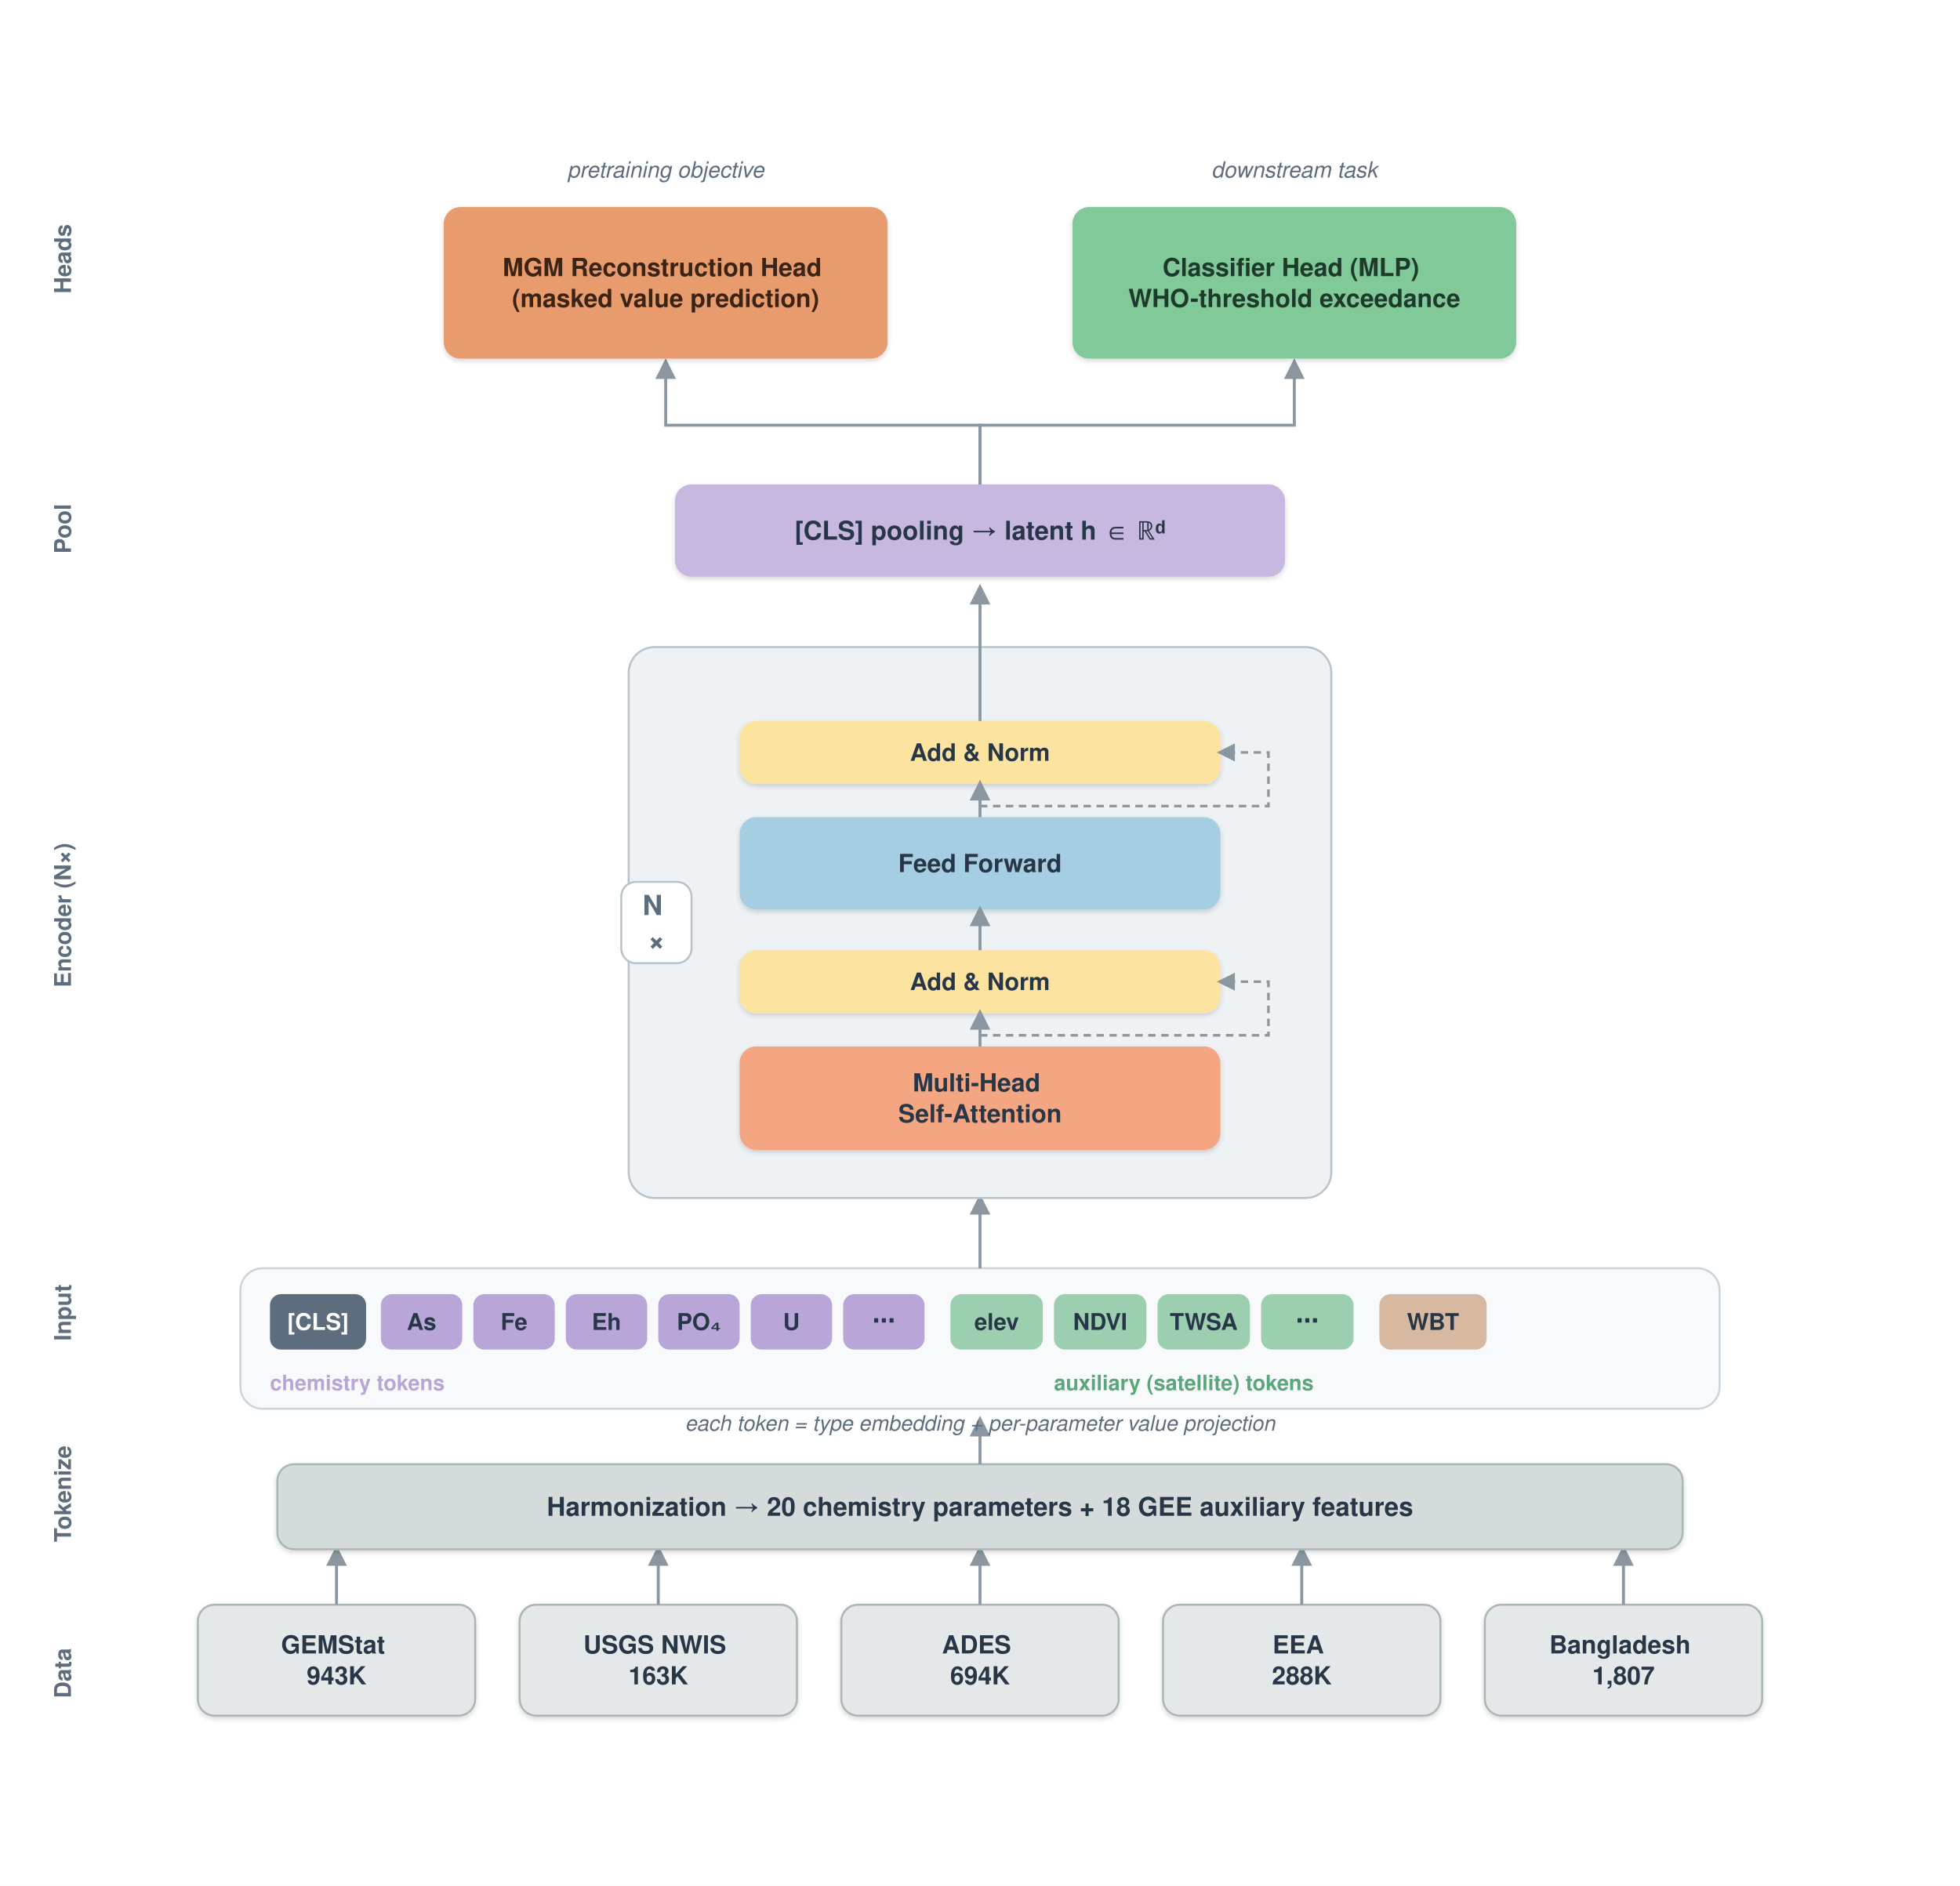
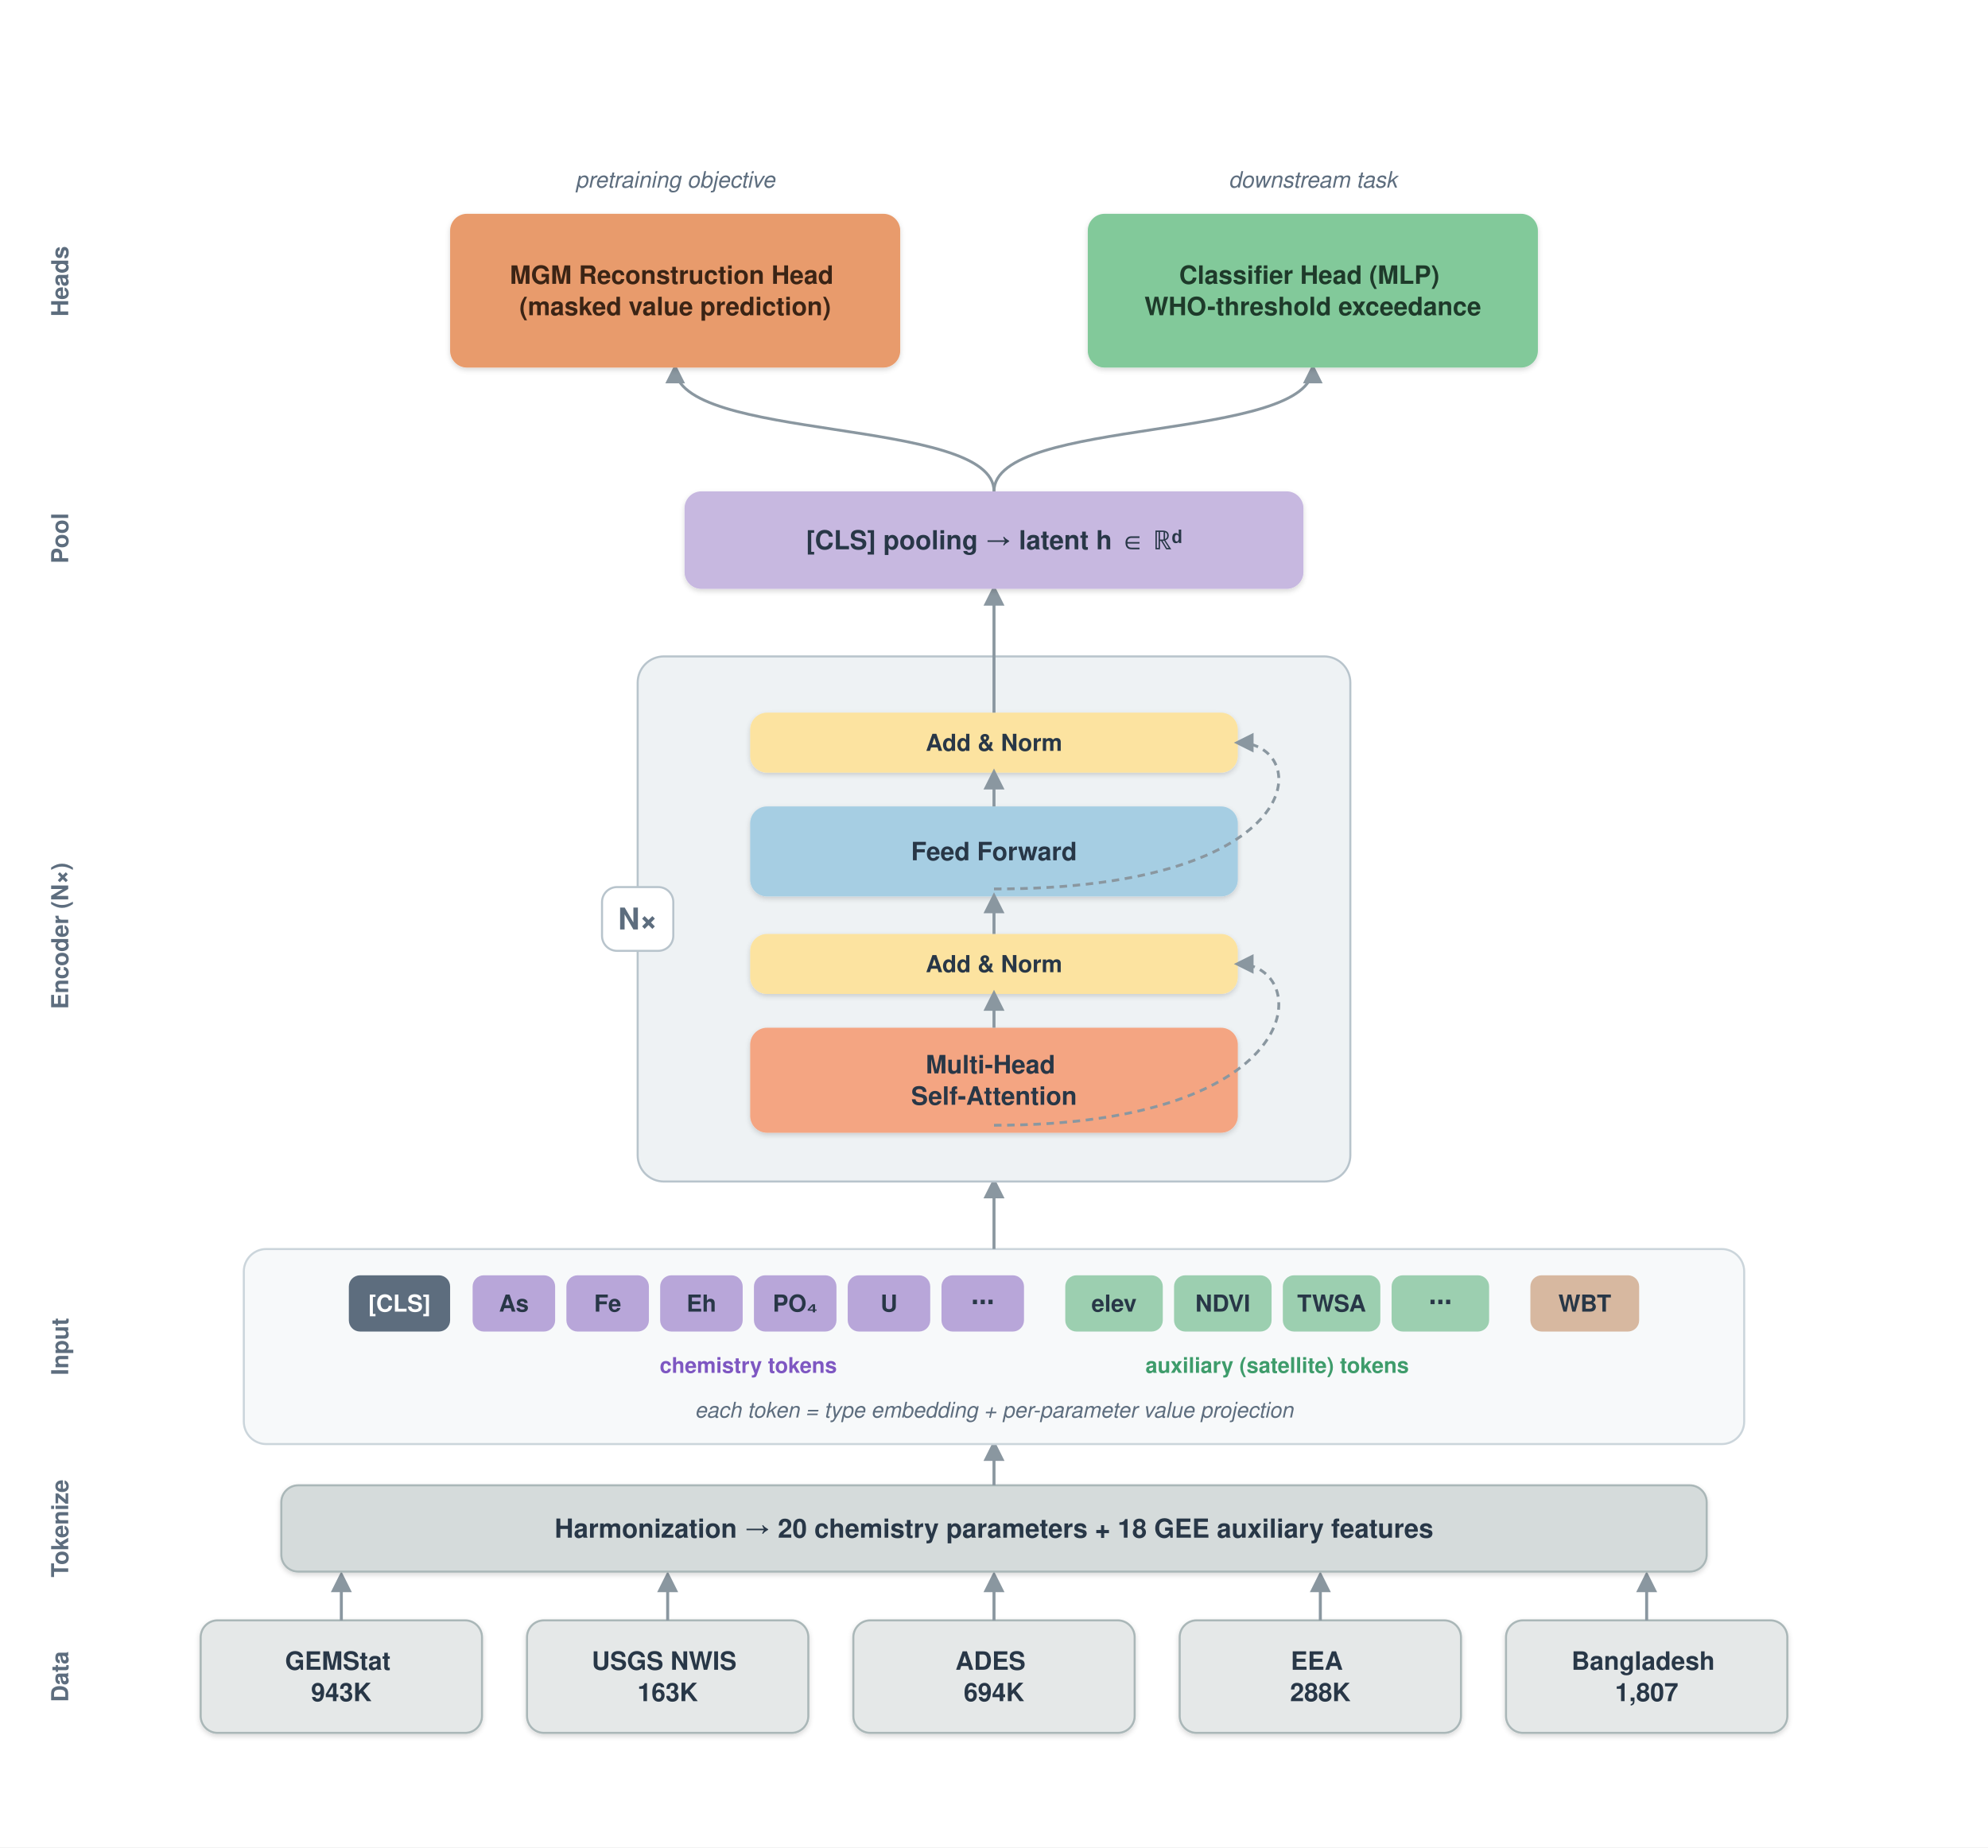
- <svg xmlns="http://www.w3.org/2000/svg" viewBox="0 0 1060 1020" font-family="Helvetica, Arial, sans-serif">
+ <svg xmlns="http://www.w3.org/2000/svg" viewBox="0 0 1060 985" font-family="Helvetica, Arial, sans-serif">
  <defs>
    <marker id="arr" viewBox="0 0 10 10" refX="8" refY="5" markerWidth="7" markerHeight="7" orient="auto-start-reverse">
      <path d="M0,0 L10,5 L0,10 z" fill="#8A97A0" />
    </marker>
    <filter id="sh" x="-20%" y="-20%" width="140%" height="140%">
      <feDropShadow dx="0" dy="1.2" stdDeviation="1.4" flood-color="#000" flood-opacity="0.16" />
    </filter>
  </defs>
-   <rect width="1060" height="1020" fill="#ffffff" />
-   <text x="34" y="905" text-anchor="middle" font-size="12.5" font-weight="700" fill="#5D6D7E" dominant-baseline="middle" transform="rotate(-90 34 905)">
-     <tspan x="34" dy="0">Data</tspan>
+   <rect width="1060" height="985" fill="#ffffff" />
+   <text x="32" y="894" text-anchor="middle" font-size="12.5" font-weight="700" fill="#5D6D7E" dominant-baseline="middle" transform="rotate(-90 32 894)">
+     <tspan x="32" dy="0">Data</tspan>
  </text>
-   <rect x="107" y="868" width="150" height="60" rx="9" ry="9" fill="#E5E8E8" stroke="#AAB7B8" stroke-width="1.1" filter="url(#sh)" />
-   <text x="182" y="898" text-anchor="middle" font-size="13.5" font-weight="600" fill="#283747" dominant-baseline="middle">
+   <rect x="107" y="864" width="150" height="60" rx="9" ry="9" fill="#E5E8E8" stroke="#AAB7B8" stroke-width="1.1" filter="url(#sh)" />
+   <text x="182" y="894" text-anchor="middle" font-size="13.5" font-weight="600" fill="#283747" dominant-baseline="middle">
    <tspan x="182" dy="-8.37">GEMStat</tspan>
    <tspan x="182" dy="16.74">943K</tspan>
  </text>
-   <line x1="182" y1="868" x2="182" y2="838" stroke="#8A97A0" stroke-width="1.6" marker-end="url(#arr)" />
-   <rect x="281" y="868" width="150" height="60" rx="9" ry="9" fill="#E5E8E8" stroke="#AAB7B8" stroke-width="1.1" filter="url(#sh)" />
-   <text x="356" y="898" text-anchor="middle" font-size="13.5" font-weight="600" fill="#283747" dominant-baseline="middle">
+   <line x1="182" y1="864" x2="182" y2="840" stroke="#8A97A0" stroke-width="1.6" marker-end="url(#arr)" />
+   <rect x="281" y="864" width="150" height="60" rx="9" ry="9" fill="#E5E8E8" stroke="#AAB7B8" stroke-width="1.1" filter="url(#sh)" />
+   <text x="356" y="894" text-anchor="middle" font-size="13.5" font-weight="600" fill="#283747" dominant-baseline="middle">
    <tspan x="356" dy="-8.37">USGS NWIS</tspan>
    <tspan x="356" dy="16.74">163K</tspan>
  </text>
-   <line x1="356" y1="868" x2="356" y2="838" stroke="#8A97A0" stroke-width="1.6" marker-end="url(#arr)" />
-   <rect x="455" y="868" width="150" height="60" rx="9" ry="9" fill="#E5E8E8" stroke="#AAB7B8" stroke-width="1.1" filter="url(#sh)" />
-   <text x="530" y="898" text-anchor="middle" font-size="13.5" font-weight="600" fill="#283747" dominant-baseline="middle">
+   <line x1="356" y1="864" x2="356" y2="840" stroke="#8A97A0" stroke-width="1.6" marker-end="url(#arr)" />
+   <rect x="455" y="864" width="150" height="60" rx="9" ry="9" fill="#E5E8E8" stroke="#AAB7B8" stroke-width="1.1" filter="url(#sh)" />
+   <text x="530" y="894" text-anchor="middle" font-size="13.5" font-weight="600" fill="#283747" dominant-baseline="middle">
    <tspan x="530" dy="-8.37">ADES</tspan>
    <tspan x="530" dy="16.74">694K</tspan>
  </text>
-   <line x1="530" y1="868" x2="530" y2="838" stroke="#8A97A0" stroke-width="1.6" marker-end="url(#arr)" />
-   <rect x="629" y="868" width="150" height="60" rx="9" ry="9" fill="#E5E8E8" stroke="#AAB7B8" stroke-width="1.1" filter="url(#sh)" />
-   <text x="704" y="898" text-anchor="middle" font-size="13.5" font-weight="600" fill="#283747" dominant-baseline="middle">
+   <line x1="530" y1="864" x2="530" y2="840" stroke="#8A97A0" stroke-width="1.6" marker-end="url(#arr)" />
+   <rect x="629" y="864" width="150" height="60" rx="9" ry="9" fill="#E5E8E8" stroke="#AAB7B8" stroke-width="1.1" filter="url(#sh)" />
+   <text x="704" y="894" text-anchor="middle" font-size="13.5" font-weight="600" fill="#283747" dominant-baseline="middle">
    <tspan x="704" dy="-8.37">EEA</tspan>
    <tspan x="704" dy="16.74">288K</tspan>
  </text>
-   <line x1="704" y1="868" x2="704" y2="838" stroke="#8A97A0" stroke-width="1.6" marker-end="url(#arr)" />
-   <rect x="803" y="868" width="150" height="60" rx="9" ry="9" fill="#E5E8E8" stroke="#AAB7B8" stroke-width="1.1" filter="url(#sh)" />
-   <text x="878" y="898" text-anchor="middle" font-size="13.5" font-weight="600" fill="#283747" dominant-baseline="middle">
+   <line x1="704" y1="864" x2="704" y2="840" stroke="#8A97A0" stroke-width="1.6" marker-end="url(#arr)" />
+   <rect x="803" y="864" width="150" height="60" rx="9" ry="9" fill="#E5E8E8" stroke="#AAB7B8" stroke-width="1.1" filter="url(#sh)" />
+   <text x="878" y="894" text-anchor="middle" font-size="13.5" font-weight="600" fill="#283747" dominant-baseline="middle">
    <tspan x="878" dy="-8.37">Bangladesh</tspan>
    <tspan x="878" dy="16.74">1,807</tspan>
  </text>
-   <line x1="878" y1="868" x2="878" y2="838" stroke="#8A97A0" stroke-width="1.6" marker-end="url(#arr)" />
-   <text x="34" y="808" text-anchor="middle" font-size="12.5" font-weight="700" fill="#5D6D7E" dominant-baseline="middle" transform="rotate(-90 34 808)">
-     <tspan x="34" dy="0">Tokenize</tspan>
+   <line x1="878" y1="864" x2="878" y2="840" stroke="#8A97A0" stroke-width="1.6" marker-end="url(#arr)" />
+   <text x="32" y="815" text-anchor="middle" font-size="12.5" font-weight="700" fill="#5D6D7E" dominant-baseline="middle" transform="rotate(-90 32 815)">
+     <tspan x="32" dy="0">Tokenize</tspan>
  </text>
  <rect x="150" y="792" width="760" height="46" rx="9" ry="9" fill="#D5DBDB" stroke="#AAB7B8" stroke-width="1.1" filter="url(#sh)" />
  <text x="530" y="815" text-anchor="middle" font-size="14" font-weight="600" fill="#283747" dominant-baseline="middle">
    <tspan x="530" dy="0">Harmonization → 20 chemistry parameters + 18 GEE auxiliary features</tspan>
  </text>
-   <line x1="530" y1="792" x2="530" y2="768" stroke="#8A97A0" stroke-width="1.6" marker-end="url(#arr)" />
-   <text x="34" y="710" text-anchor="middle" font-size="12.5" font-weight="700" fill="#5D6D7E" dominant-baseline="middle" transform="rotate(-90 34 710)">
-     <tspan x="34" dy="0">Input</tspan>
+   <line x1="530" y1="792" x2="530" y2="770" stroke="#8A97A0" stroke-width="1.6" marker-end="url(#arr)" />
+   <text x="32" y="718" text-anchor="middle" font-size="12.5" font-weight="700" fill="#5D6D7E" dominant-baseline="middle" transform="rotate(-90 32 718)">
+     <tspan x="32" dy="0">Input</tspan>
  </text>
-   <rect x="130" y="686" width="800" height="76" rx="12" ry="12" fill="#F7F9FA" stroke="#CBD5DB" stroke-width="1.1" />
-   <rect x="146" y="700" width="52" height="30" rx="6" ry="6" fill="#5D6D7E" />
-   <text x="172" y="715" text-anchor="middle" font-size="12.5" font-weight="600" fill="#fff" dominant-baseline="middle">
-     <tspan x="172" dy="0">[CLS]</tspan>
+   <rect x="130" y="666" width="800" height="104" rx="12" ry="12" fill="#F7F9FA" stroke="#CBD5DB" stroke-width="1.1" />
+   <rect x="186" y="680" width="54" height="30" rx="6" ry="6" fill="#5D6D7E" />
+   <text x="213" y="695" text-anchor="middle" font-size="12.5" font-weight="600" fill="#fff" dominant-baseline="middle">
+     <tspan x="213" dy="0">[CLS]</tspan>
  </text>
-   <rect x="206" y="700" width="44" height="30" rx="6" ry="6" fill="#B8A6D9" />
-   <text x="228" y="715" text-anchor="middle" font-size="12.5" font-weight="600" fill="#283747" dominant-baseline="middle">
-     <tspan x="228" dy="0">As</tspan>
+   <rect x="252" y="680" width="44" height="30" rx="6" ry="6" fill="#B8A6D9" />
+   <text x="274" y="695" text-anchor="middle" font-size="12.5" font-weight="600" fill="#283747" dominant-baseline="middle">
+     <tspan x="274" dy="0">As</tspan>
  </text>
-   <rect x="256" y="700" width="44" height="30" rx="6" ry="6" fill="#B8A6D9" />
-   <text x="278" y="715" text-anchor="middle" font-size="12.5" font-weight="600" fill="#283747" dominant-baseline="middle">
-     <tspan x="278" dy="0">Fe</tspan>
+   <rect x="302" y="680" width="44" height="30" rx="6" ry="6" fill="#B8A6D9" />
+   <text x="324" y="695" text-anchor="middle" font-size="12.5" font-weight="600" fill="#283747" dominant-baseline="middle">
+     <tspan x="324" dy="0">Fe</tspan>
  </text>
-   <rect x="306" y="700" width="44" height="30" rx="6" ry="6" fill="#B8A6D9" />
-   <text x="328" y="715" text-anchor="middle" font-size="12.5" font-weight="600" fill="#283747" dominant-baseline="middle">
-     <tspan x="328" dy="0">Eh</tspan>
+   <rect x="352" y="680" width="44" height="30" rx="6" ry="6" fill="#B8A6D9" />
+   <text x="374" y="695" text-anchor="middle" font-size="12.5" font-weight="600" fill="#283747" dominant-baseline="middle">
+     <tspan x="374" dy="0">Eh</tspan>
  </text>
-   <rect x="356" y="700" width="44" height="30" rx="6" ry="6" fill="#B8A6D9" />
-   <text x="378" y="715" text-anchor="middle" font-size="12.5" font-weight="600" fill="#283747" dominant-baseline="middle">
-     <tspan x="378" dy="0">PO₄</tspan>
+   <rect x="402" y="680" width="44" height="30" rx="6" ry="6" fill="#B8A6D9" />
+   <text x="424" y="695" text-anchor="middle" font-size="12.5" font-weight="600" fill="#283747" dominant-baseline="middle">
+     <tspan x="424" dy="0">PO₄</tspan>
  </text>
-   <rect x="406" y="700" width="44" height="30" rx="6" ry="6" fill="#B8A6D9" />
-   <text x="428" y="715" text-anchor="middle" font-size="12.5" font-weight="600" fill="#283747" dominant-baseline="middle">
-     <tspan x="428" dy="0">U</tspan>
+   <rect x="452" y="680" width="44" height="30" rx="6" ry="6" fill="#B8A6D9" />
+   <text x="474" y="695" text-anchor="middle" font-size="12.5" font-weight="600" fill="#283747" dominant-baseline="middle">
+     <tspan x="474" dy="0">U</tspan>
  </text>
-   <rect x="456" y="700" width="44" height="30" rx="6" ry="6" fill="#B8A6D9" />
-   <text x="478" y="715" text-anchor="middle" font-size="12.5" font-weight="600" fill="#283747" dominant-baseline="middle">
-     <tspan x="478" dy="0">⋯</tspan>
+   <rect x="502" y="680" width="44" height="30" rx="6" ry="6" fill="#B8A6D9" />
+   <text x="524" y="695" text-anchor="middle" font-size="12.5" font-weight="600" fill="#283747" dominant-baseline="middle">
+     <tspan x="524" dy="0">⋯</tspan>
  </text>
-   <rect x="514" y="700" width="50" height="30" rx="6" ry="6" fill="#9CCFB0" />
-   <text x="539" y="715" text-anchor="middle" font-size="12.5" font-weight="600" fill="#283747" dominant-baseline="middle">
-     <tspan x="539" dy="0">elev</tspan>
+   <rect x="568" y="680" width="52" height="30" rx="6" ry="6" fill="#9CCFB0" />
+   <text x="594" y="695" text-anchor="middle" font-size="12.5" font-weight="600" fill="#283747" dominant-baseline="middle">
+     <tspan x="594" dy="0">elev</tspan>
  </text>
-   <rect x="570" y="700" width="50" height="30" rx="6" ry="6" fill="#9CCFB0" />
-   <text x="595" y="715" text-anchor="middle" font-size="12.5" font-weight="600" fill="#283747" dominant-baseline="middle">
-     <tspan x="595" dy="0">NDVI</tspan>
+   <rect x="626" y="680" width="52" height="30" rx="6" ry="6" fill="#9CCFB0" />
+   <text x="652" y="695" text-anchor="middle" font-size="12.5" font-weight="600" fill="#283747" dominant-baseline="middle">
+     <tspan x="652" dy="0">NDVI</tspan>
  </text>
-   <rect x="626" y="700" width="50" height="30" rx="6" ry="6" fill="#9CCFB0" />
-   <text x="651" y="715" text-anchor="middle" font-size="12.5" font-weight="600" fill="#283747" dominant-baseline="middle">
-     <tspan x="651" dy="0">TWSA</tspan>
+   <rect x="684" y="680" width="52" height="30" rx="6" ry="6" fill="#9CCFB0" />
+   <text x="710" y="695" text-anchor="middle" font-size="12.5" font-weight="600" fill="#283747" dominant-baseline="middle">
+     <tspan x="710" dy="0">TWSA</tspan>
  </text>
-   <rect x="682" y="700" width="50" height="30" rx="6" ry="6" fill="#9CCFB0" />
-   <text x="707" y="715" text-anchor="middle" font-size="12.5" font-weight="600" fill="#283747" dominant-baseline="middle">
-     <tspan x="707" dy="0">⋯</tspan>
+   <rect x="742" y="680" width="52" height="30" rx="6" ry="6" fill="#9CCFB0" />
+   <text x="768" y="695" text-anchor="middle" font-size="12.5" font-weight="600" fill="#283747" dominant-baseline="middle">
+     <tspan x="768" dy="0">⋯</tspan>
  </text>
-   <rect x="746" y="700" width="58" height="30" rx="6" ry="6" fill="#D7B8A0" />
-   <text x="775" y="715" text-anchor="middle" font-size="12.5" font-weight="600" fill="#283747" dominant-baseline="middle">
-     <tspan x="775" dy="0">WBT</tspan>
+   <rect x="816" y="680" width="58" height="30" rx="6" ry="6" fill="#D7B8A0" />
+   <text x="845" y="695" text-anchor="middle" font-size="12.5" font-weight="600" fill="#283747" dominant-baseline="middle">
+     <tspan x="845" dy="0">WBT</tspan>
  </text>
-   <text x="146" y="748" text-anchor="start" font-size="11.5" font-weight="700" fill="#B8A6D9" dominant-baseline="middle">
-     <tspan x="146" dy="0">chemistry tokens</tspan>
+   <text x="399" y="728" text-anchor="middle" font-size="11.5" font-weight="700" fill="#7E57C2" dominant-baseline="middle">
+     <tspan x="399" dy="0">chemistry tokens</tspan>
  </text>
-   <text x="570" y="748" text-anchor="start" font-size="11.5" font-weight="700" fill="#5BA77C" dominant-baseline="middle">
-     <tspan x="570" dy="0">auxiliary (satellite) tokens</tspan>
+   <text x="681" y="728" text-anchor="middle" font-size="11.5" font-weight="700" fill="#3E9C6B" dominant-baseline="middle">
+     <tspan x="681" dy="0">auxiliary (satellite) tokens</tspan>
  </text>
-   <text x="530" y="770" text-anchor="middle" font-size="11.5" font-weight="normal" fill="#5D6D7E" dominant-baseline="middle" font-style="italic">
+   <text x="530" y="752" text-anchor="middle" font-size="11.5" font-weight="normal" fill="#5D6D7E" dominant-baseline="middle" font-style="italic">
    <tspan x="530" dy="0">each token = type embedding + per-parameter value projection</tspan>
  </text>
-   <line x1="530" y1="686" x2="530" y2="648" stroke="#8A97A0" stroke-width="1.6" marker-end="url(#arr)" />
-   <text x="34" y="495" text-anchor="middle" font-size="12.5" font-weight="700" fill="#5D6D7E" dominant-baseline="middle" transform="rotate(-90 34 495)">
-     <tspan x="34" dy="0">Encoder (N×)</tspan>
+   <line x1="530" y1="666" x2="530" y2="630" stroke="#8A97A0" stroke-width="1.6" marker-end="url(#arr)" />
+   <text x="32" y="499" text-anchor="middle" font-size="12.5" font-weight="700" fill="#5D6D7E" dominant-baseline="middle" transform="rotate(-90 32 499)">
+     <tspan x="32" dy="0">Encoder (N×)</tspan>
  </text>
-   <rect x="340" y="350" width="380" height="298" rx="14" ry="14" fill="#EEF2F4" stroke="#B8C4CC" stroke-width="1.1" />
-   <rect x="336" y="477" width="38" height="44" rx="8" ry="8" fill="#fff" stroke="#B8C4CC" stroke-width="1.1" />
-   <text x="355" y="499" text-anchor="middle" font-size="15" font-weight="800" fill="#5D6D7E" dominant-baseline="middle">
-     <tspan x="355" dy="-9.3">N</tspan>
-     <tspan x="355" dy="18.6">×</tspan>
+   <rect x="340" y="350" width="380" height="280" rx="14" ry="14" fill="#EEF2F4" stroke="#B8C4CC" stroke-width="1.1" />
+   <rect x="321" y="473" width="38" height="34" rx="8" ry="8" fill="#fff" stroke="#B8C4CC" stroke-width="1.1" />
+   <text x="340" y="490" text-anchor="middle" font-size="16" font-weight="800" fill="#5D6D7E" dominant-baseline="middle">
+     <tspan x="340" dy="0">N×</tspan>
  </text>
-   <rect x="400" y="566" width="260" height="56" rx="9" ry="9" fill="#F4A582" filter="url(#sh)" />
-   <text x="530" y="594" text-anchor="middle" font-size="13.5" font-weight="700" fill="#283747" dominant-baseline="middle">
+   <rect x="400" y="548" width="260" height="56" rx="9" ry="9" fill="#F4A582" filter="url(#sh)" />
+   <text x="530" y="576" text-anchor="middle" font-size="13.5" font-weight="700" fill="#283747" dominant-baseline="middle">
    <tspan x="530" dy="-8.37">Multi-Head</tspan>
    <tspan x="530" dy="16.74">Self-Attention</tspan>
  </text>
-   <rect x="400" y="514" width="260" height="34" rx="9" ry="9" fill="#FCE3A0" filter="url(#sh)" />
-   <text x="530" y="531" text-anchor="middle" font-size="13" font-weight="600" fill="#283747" dominant-baseline="middle">
+   <rect x="400" y="498" width="260" height="32" rx="9" ry="9" fill="#FCE3A0" filter="url(#sh)" />
+   <text x="530" y="514" text-anchor="middle" font-size="12.5" font-weight="600" fill="#283747" dominant-baseline="middle">
    <tspan x="530" dy="0">Add &amp; Norm</tspan>
  </text>
-   <rect x="400" y="442" width="260" height="50" rx="9" ry="9" fill="#A6CEE3" filter="url(#sh)" />
-   <text x="530" y="467" text-anchor="middle" font-size="13.5" font-weight="700" fill="#283747" dominant-baseline="middle">
+   <rect x="400" y="430" width="260" height="48" rx="9" ry="9" fill="#A6CEE3" filter="url(#sh)" />
+   <text x="530" y="454" text-anchor="middle" font-size="13.5" font-weight="700" fill="#283747" dominant-baseline="middle">
    <tspan x="530" dy="0">Feed Forward</tspan>
  </text>
-   <rect x="400" y="390" width="260" height="34" rx="9" ry="9" fill="#FCE3A0" filter="url(#sh)" />
-   <text x="530" y="407" text-anchor="middle" font-size="13" font-weight="600" fill="#283747" dominant-baseline="middle">
+   <rect x="400" y="380" width="260" height="32" rx="9" ry="9" fill="#FCE3A0" filter="url(#sh)" />
+   <text x="530" y="396" text-anchor="middle" font-size="12.5" font-weight="600" fill="#283747" dominant-baseline="middle">
    <tspan x="530" dy="0">Add &amp; Norm</tspan>
  </text>
-   <line x1="530" y1="566" x2="530" y2="548" stroke="#8A97A0" stroke-width="1.6" marker-end="url(#arr)" />
-   <line x1="530" y1="514" x2="530" y2="492" stroke="#8A97A0" stroke-width="1.6" marker-end="url(#arr)" />
-   <line x1="530" y1="442" x2="530" y2="424" stroke="#8A97A0" stroke-width="1.6" marker-end="url(#arr)" />
-   <path fill="none" stroke="#8A97A0" stroke-width="1.4" stroke-dasharray="4 3" d="M 530 560 L 686 560 L 686 531 L 660 531" marker-end="url(#arr)" />
-   <path fill="none" stroke="#8A97A0" stroke-width="1.4" stroke-dasharray="4 3" d="M 530 436 L 686 436 L 686 407 L 660 407" marker-end="url(#arr)" />
-   <text x="34" y="286" text-anchor="middle" font-size="12.5" font-weight="700" fill="#5D6D7E" dominant-baseline="middle" transform="rotate(-90 34 286)">
-     <tspan x="34" dy="0">Pool</tspan>
+   <line x1="530" y1="548" x2="530" y2="530" stroke="#8A97A0" stroke-width="1.6" marker-end="url(#arr)" />
+   <line x1="530" y1="498" x2="530" y2="478" stroke="#8A97A0" stroke-width="1.6" marker-end="url(#arr)" />
+   <line x1="530" y1="430" x2="530" y2="412" stroke="#8A97A0" stroke-width="1.6" marker-end="url(#arr)" />
+   <path fill="none" stroke="#8A97A0" stroke-width="1.5" d="M 530 600 C 700 600, 700 514, 660 514" marker-end="url(#arr)" stroke-dasharray="4 3" />
+   <path fill="none" stroke="#8A97A0" stroke-width="1.5" d="M 530 474 C 700 474, 700 396, 660 396" marker-end="url(#arr)" stroke-dasharray="4 3" />
+   <text x="32" y="287" text-anchor="middle" font-size="12.5" font-weight="700" fill="#5D6D7E" dominant-baseline="middle" transform="rotate(-90 32 287)">
+     <tspan x="32" dy="0">Pool</tspan>
  </text>
-   <line x1="530" y1="390" x2="530" y2="318" stroke="#8A97A0" stroke-width="1.6" marker-end="url(#arr)" />
-   <rect x="365" y="262" width="330" height="50" rx="9" ry="9" fill="#C7B8E0" filter="url(#sh)" />
-   <text x="530" y="287" text-anchor="middle" font-size="14" font-weight="700" fill="#283747" dominant-baseline="middle">
+   <line x1="530" y1="380" x2="530" y2="314" stroke="#8A97A0" stroke-width="1.6" marker-end="url(#arr)" />
+   <rect x="365" y="262" width="330" height="52" rx="9" ry="9" fill="#C7B8E0" filter="url(#sh)" />
+   <text x="530" y="288" text-anchor="middle" font-size="14" font-weight="700" fill="#283747" dominant-baseline="middle">
    <tspan x="530" dy="0">[CLS] pooling   →   latent  h ∈ ℝᵈ</tspan>
  </text>
-   <text x="34" y="140" text-anchor="middle" font-size="12.5" font-weight="700" fill="#5D6D7E" dominant-baseline="middle" transform="rotate(-90 34 140)">
-     <tspan x="34" dy="0">Heads</tspan>
+   <text x="32" y="150" text-anchor="middle" font-size="12.5" font-weight="700" fill="#5D6D7E" dominant-baseline="middle" transform="rotate(-90 32 150)">
+     <tspan x="32" dy="0">Heads</tspan>
  </text>
-   <path fill="none" stroke="#8A97A0" stroke-width="1.6" d="M 530 262 L 530 230 L 360 230 L 360 196" marker-end="url(#arr)" />
-   <path fill="none" stroke="#8A97A0" stroke-width="1.6" d="M 530 262 L 530 230 L 700 230 L 700 196" marker-end="url(#arr)" />
-   <rect x="240" y="112" width="240" height="82" rx="9" ry="9" fill="#E89B6C" filter="url(#sh)" />
-   <text x="360" y="153" text-anchor="middle" font-size="13.5" font-weight="700" fill="#3B2415" dominant-baseline="middle">
+   <path fill="none" stroke="#8A97A0" stroke-width="1.5" d="M 530 262 C 530 222, 360 236, 360 196" marker-end="url(#arr)" />
+   <path fill="none" stroke="#8A97A0" stroke-width="1.5" d="M 530 262 C 530 222, 700 236, 700 196" marker-end="url(#arr)" />
+   <rect x="240" y="114" width="240" height="82" rx="9" ry="9" fill="#E89B6C" filter="url(#sh)" />
+   <text x="360" y="155" text-anchor="middle" font-size="13.5" font-weight="700" fill="#3B2415" dominant-baseline="middle">
    <tspan x="360" dy="-8.37">MGM Reconstruction Head</tspan>
    <tspan x="360" dy="16.74">(masked value prediction)</tspan>
  </text>
-   <rect x="580" y="112" width="240" height="82" rx="9" ry="9" fill="#82C99A" filter="url(#sh)" />
-   <text x="700" y="153" text-anchor="middle" font-size="13.5" font-weight="700" fill="#1E3A2A" dominant-baseline="middle">
+   <rect x="580" y="114" width="240" height="82" rx="9" ry="9" fill="#82C99A" filter="url(#sh)" />
+   <text x="700" y="155" text-anchor="middle" font-size="13.5" font-weight="700" fill="#1E3A2A" dominant-baseline="middle">
    <tspan x="700" dy="-8.37">Classifier Head (MLP)</tspan>
    <tspan x="700" dy="16.74">WHO-threshold exceedance</tspan>
  </text>
-   <text x="360" y="92" text-anchor="middle" font-size="12" font-weight="normal" fill="#5D6D7E" dominant-baseline="middle" font-style="italic">
+   <text x="360" y="96" text-anchor="middle" font-size="12" font-weight="normal" fill="#5D6D7E" dominant-baseline="middle" font-style="italic">
    <tspan x="360" dy="0">pretraining objective</tspan>
  </text>
-   <text x="700" y="92" text-anchor="middle" font-size="12" font-weight="normal" fill="#5D6D7E" dominant-baseline="middle" font-style="italic">
+   <text x="700" y="96" text-anchor="middle" font-size="12" font-weight="normal" fill="#5D6D7E" dominant-baseline="middle" font-style="italic">
    <tspan x="700" dy="0">downstream task</tspan>
  </text>
</svg>
